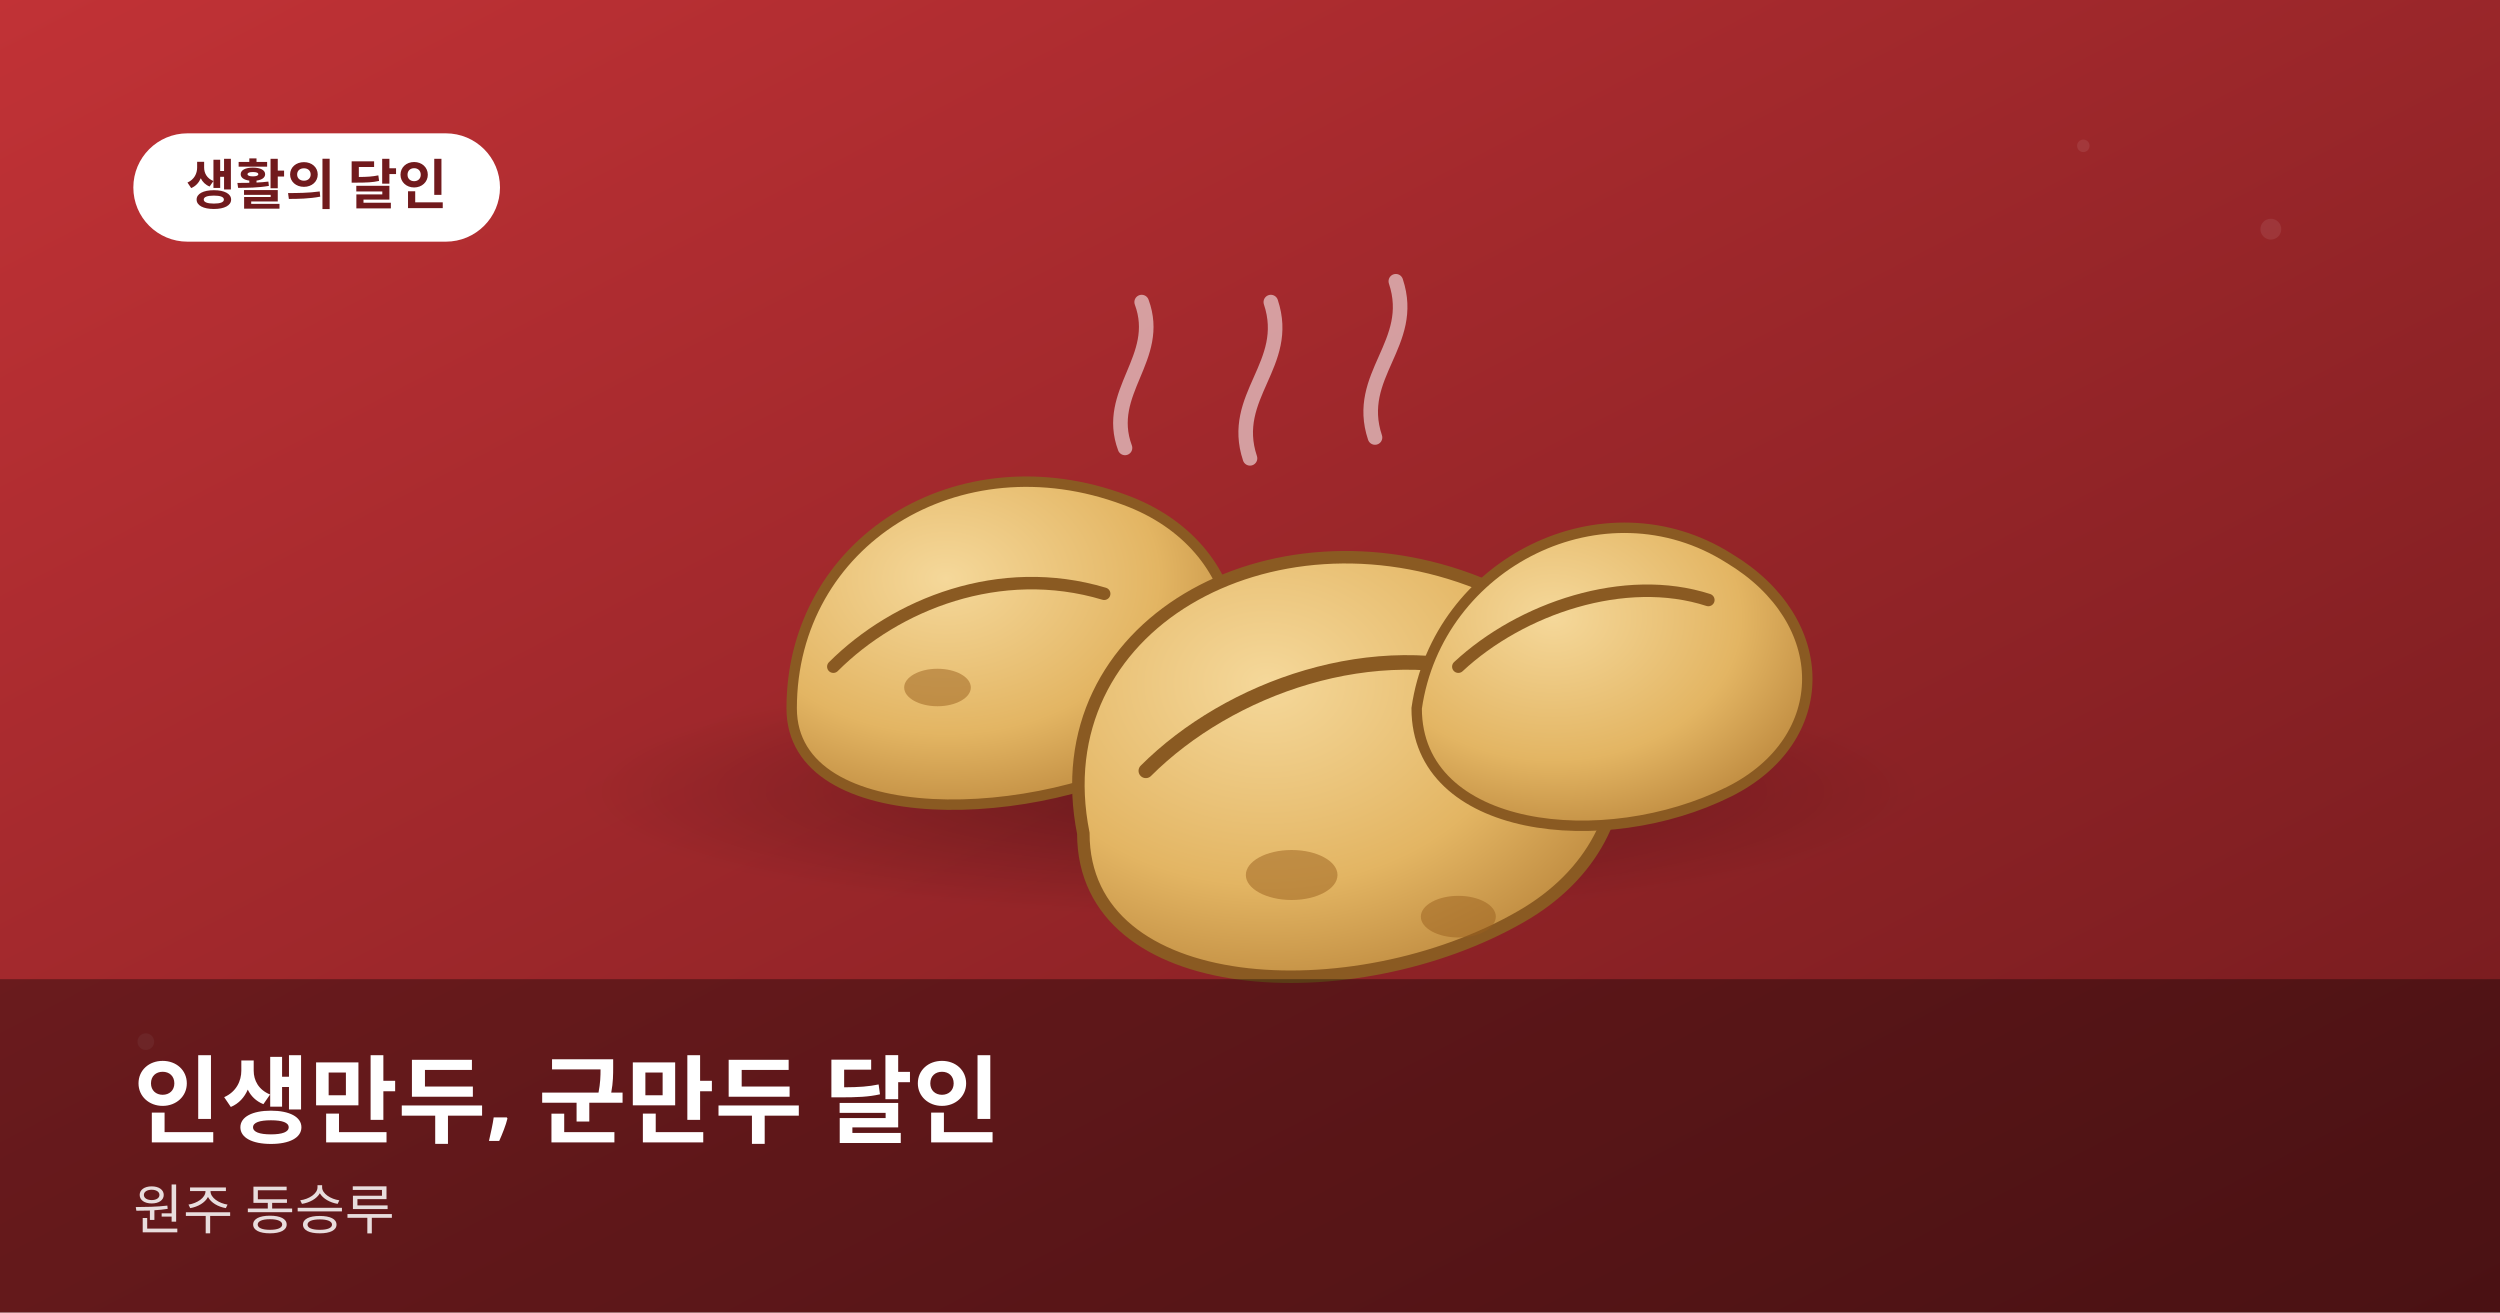
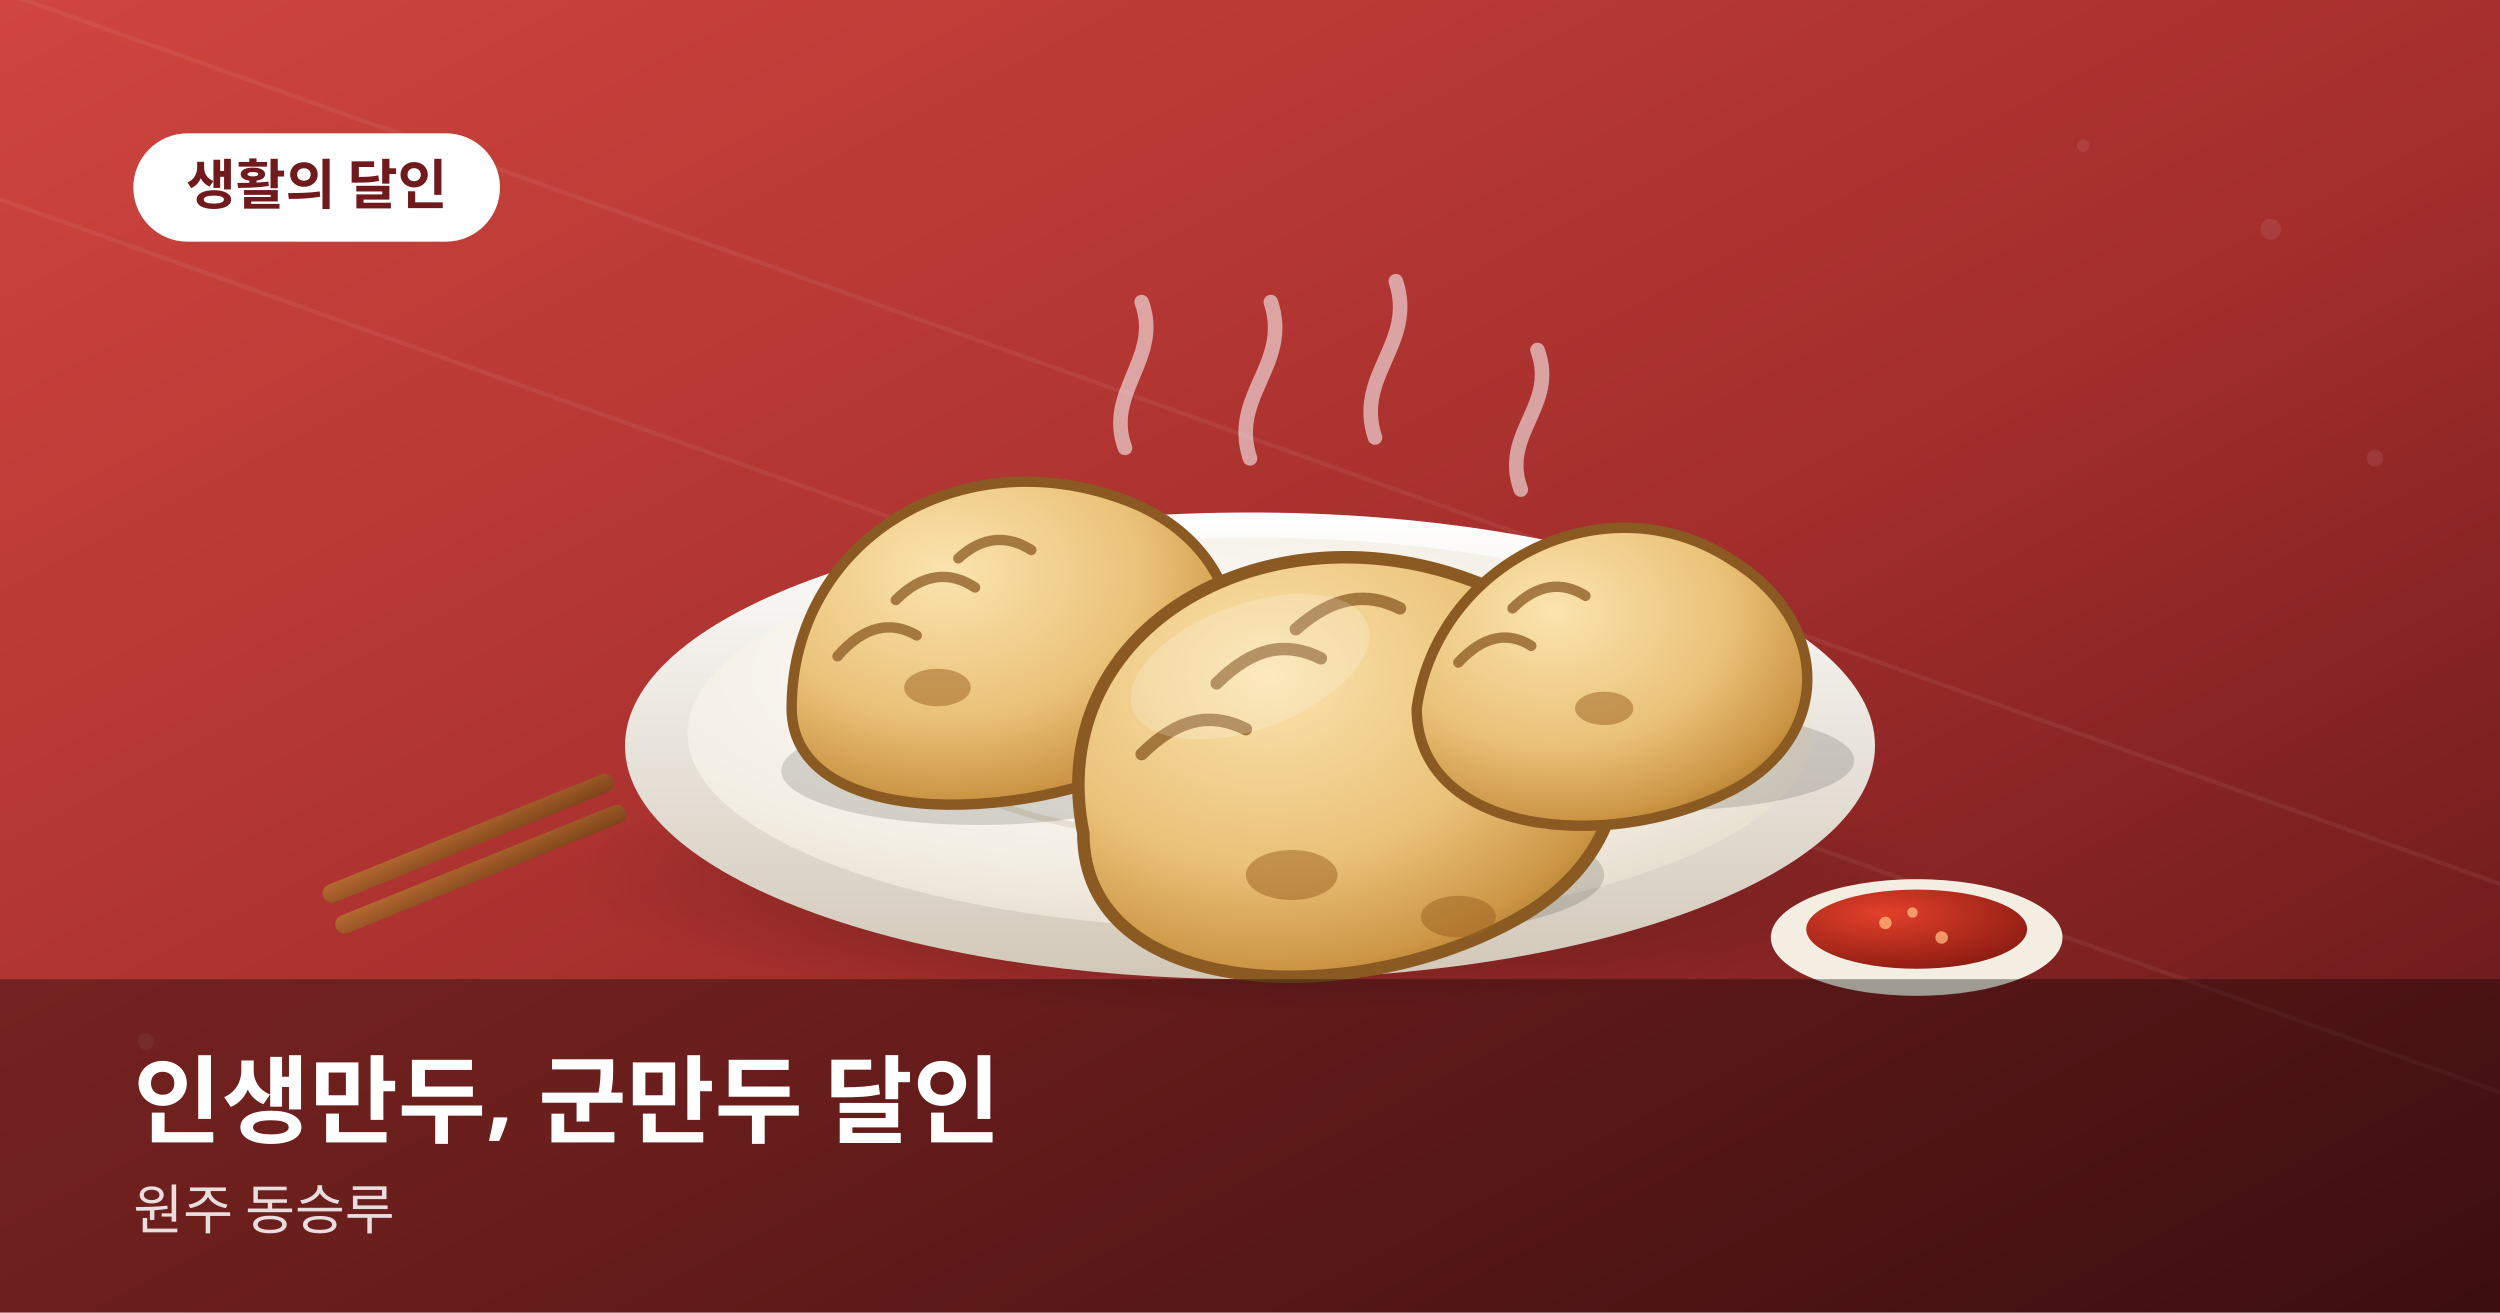
<svg xmlns="http://www.w3.org/2000/svg" viewBox="0 0 1200 630" width="1200" height="630">
  <defs>
    <linearGradient id="bg2" x1="0" y1="0" x2="1" y2="1">
-       <stop offset="0%" stop-color="#C13236" />
-       <stop offset="100%" stop-color="#711A1D" />
+       <stop offset="0%" stop-color="#D0453F" />
+       <stop offset="55%" stop-color="#A32E2C" />
+       <stop offset="100%" stop-color="#5C1517" />
    </linearGradient>
-     <radialGradient id="manduBody" cx="35%" cy="30%" r="80%">
-       <stop offset="0%" stop-color="#F5D89A" />
-       <stop offset="60%" stop-color="#E3B563" />
-       <stop offset="100%" stop-color="#B9843A" />
+     <radialGradient id="manduBody" cx="35%" cy="28%" r="82%">
+       <stop offset="0%" stop-color="#FBE4AE" />
+       <stop offset="55%" stop-color="#EAC178" />
+       <stop offset="85%" stop-color="#CC9646" />
+       <stop offset="100%" stop-color="#A97328" />
    </radialGradient>
    <radialGradient id="plateShadow2" cx="50%" cy="50%" r="50%">
-       <stop offset="0%" stop-color="#000000" stop-opacity="0.32" />
+       <stop offset="0%" stop-color="#000000" stop-opacity="0.38" />
      <stop offset="100%" stop-color="#000000" stop-opacity="0" />
    </radialGradient>
+     <radialGradient id="plateInner2" cx="42%" cy="35%" r="70%">
+       <stop offset="0%" stop-color="#FFFFFF" />
+       <stop offset="70%" stop-color="#F3EEE4" />
+       <stop offset="100%" stop-color="#E5DCCB" />
+     </radialGradient>
+     <linearGradient id="plateRim2" x1="0" y1="0" x2="0" y2="1">
+       <stop offset="0%" stop-color="#FFFFFF" />
+       <stop offset="100%" stop-color="#D2C8B8" />
+     </linearGradient>
+     <radialGradient id="chiliOil" cx="35%" cy="30%" r="75%">
+       <stop offset="0%" stop-color="#E4402A" />
+       <stop offset="100%" stop-color="#8E1D12" />
+     </radialGradient>
+     <linearGradient id="chopstick2" x1="0" y1="0" x2="1" y2="1">
+       <stop offset="0%" stop-color="#B76A32" />
+       <stop offset="100%" stop-color="#7C4419" />
+     </linearGradient>
  </defs>
  <rect width="1200" height="630" fill="url(#bg2)" />
+   <g opacity="0.06" stroke="#FFFFFF" stroke-width="2">
+     <line x1="-100" y1="60" x2="1300" y2="560" />
+     <line x1="-100" y1="-40" x2="1300" y2="460" />
+   </g>
  <g opacity="0.08" fill="#ffffff">
    <circle cx="110" cy="80" r="4" />
    <circle cx="1090" cy="110" r="5" />
    <circle cx="1000" cy="70" r="3" />
    <circle cx="70" cy="500" r="4" />
+     <circle cx="1140" cy="220" r="4" />
  </g>
  <rect x="64" y="64" width="176" height="52" rx="26" fill="#ffffff" />
  <text x="152" y="98" font-family="'Apple SD Gothic Neo','Malgun Gothic',sans-serif" font-size="26" font-weight="700" fill="#711A1D" text-anchor="middle">생활의 달인</text>
-   <ellipse cx="600" cy="380" rx="320" ry="60" fill="url(#plateShadow2)" />
+   <ellipse cx="600" cy="420" rx="330" ry="66" fill="url(#plateShadow2)" />
+   <ellipse cx="600" cy="358" rx="300" ry="112" fill="url(#plateRim2)" />
+   <ellipse cx="600" cy="352" rx="270" ry="94" fill="url(#plateInner2)" />
+   <ellipse cx="600" cy="352" rx="160" ry="52" fill="none" stroke="#E0D6C4" stroke-width="3" opacity="0.7" />
+   <g fill="#000000" opacity="0.14">
+     <ellipse cx="470" cy="370" rx="95" ry="26" />
+     <ellipse cx="655" cy="420" rx="115" ry="30" />
+     <ellipse cx="800" cy="365" rx="90" ry="24" />
+   </g>
  <g>
    <path d="M 380 340 C 380 260 460 210 540 240 C 600 262 610 330 560 360 C 500 396 380 400 380 340 Z" fill="url(#manduBody)" stroke="#8A5A22" stroke-width="5" />
-     <path d="M 400 320 C 430 290 480 270 530 285" fill="none" stroke="#8A5A22" stroke-width="6" stroke-linecap="round" />
+     <g stroke="#8A5A22" stroke-width="5" stroke-linecap="round" fill="none" opacity="0.75">
+       <path d="M 402 315 C 415 300 428 298 440 305" />
+       <path d="M 430 288 C 443 275 456 274 468 282" />
+       <path d="M 460 268 C 472 257 484 257 495 264" />
+     </g>
    <path d="M 520 400 C 500 300 610 240 710 280 C 790 312 800 400 730 440 C 650 486 520 480 520 400 Z" fill="url(#manduBody)" stroke="#8A5A22" stroke-width="6" />
-     <path d="M 550 370 C 590 330 660 305 720 325" fill="none" stroke="#8A5A22" stroke-width="7" stroke-linecap="round" />
+     <g stroke="#8A5A22" stroke-width="6" stroke-linecap="round" fill="none" opacity="0.75">
+       <path d="M 548 362 C 566 344 582 342 598 350" />
+       <path d="M 584 328 C 602 310 618 308 634 316" />
+       <path d="M 622 302 C 640 286 656 284 672 292" />
+     </g>
+     <ellipse cx="600" cy="320" rx="60" ry="30" fill="#FFFFFF" opacity="0.18" transform="rotate(-20 600 320)" />
    <path d="M 680 340 C 690 270 770 230 830 268 C 880 298 880 355 830 380 C 770 410 680 400 680 340 Z" fill="url(#manduBody)" stroke="#8A5A22" stroke-width="5" />
-     <path d="M 700 320 C 730 292 780 275 820 288" fill="none" stroke="#8A5A22" stroke-width="6" stroke-linecap="round" />
+     <g stroke="#8A5A22" stroke-width="5" stroke-linecap="round" fill="none" opacity="0.75">
+       <path d="M 700 318 C 712 305 724 303 735 310" />
+       <path d="M 726 292 C 738 280 750 279 761 286" />
+     </g>
  </g>
  <g fill="#9A5F1E" opacity="0.5">
    <ellipse cx="620" cy="420" rx="22" ry="12" />
    <ellipse cx="700" cy="440" rx="18" ry="10" />
    <ellipse cx="450" cy="330" rx="16" ry="9" />
+     <ellipse cx="770" cy="340" rx="14" ry="8" />
  </g>
  <g stroke="#ffffff" stroke-width="7" stroke-linecap="round" fill="none" opacity="0.55">
    <path d="M 600 220 C 590 190 620 175 610 145" />
    <path d="M 660 210 C 650 180 680 165 670 135" />
    <path d="M 540 215 C 530 188 558 172 548 145" />
+     <path d="M 730 235 C 720 208 748 195 738 168" />
+   </g>
+   <ellipse cx="920" cy="450" rx="70" ry="28" fill="#F4EEE2" />
+   <ellipse cx="920" cy="446" rx="53" ry="19" fill="url(#chiliOil)" />
+   <g fill="#FFB27A" opacity="0.8">
+     <circle cx="905" cy="443" r="3" />
+     <circle cx="932" cy="450" r="3" />
+     <circle cx="918" cy="438" r="2.5" />
+   </g>
+   <g transform="rotate(-22 240 400)">
+     <rect x="150" y="392" width="150" height="9" rx="4.5" fill="url(#chopstick2)" />
+     <rect x="150" y="408" width="150" height="9" rx="4.5" fill="url(#chopstick2)" />
  </g>
  <rect x="0" y="470" width="1200" height="160" fill="#000000" opacity="0.35" />
  <text x="64" y="545" font-family="'Apple SD Gothic Neo','Malgun Gothic',sans-serif" font-size="46" font-weight="800" fill="#ffffff">인생만두, 군만두 달인</text>
  <text x="64" y="590" font-family="'Apple SD Gothic Neo','Malgun Gothic',sans-serif" font-size="26" font-weight="500" fill="#ffffff" opacity="0.85">원주 동승루</text>
</svg>
